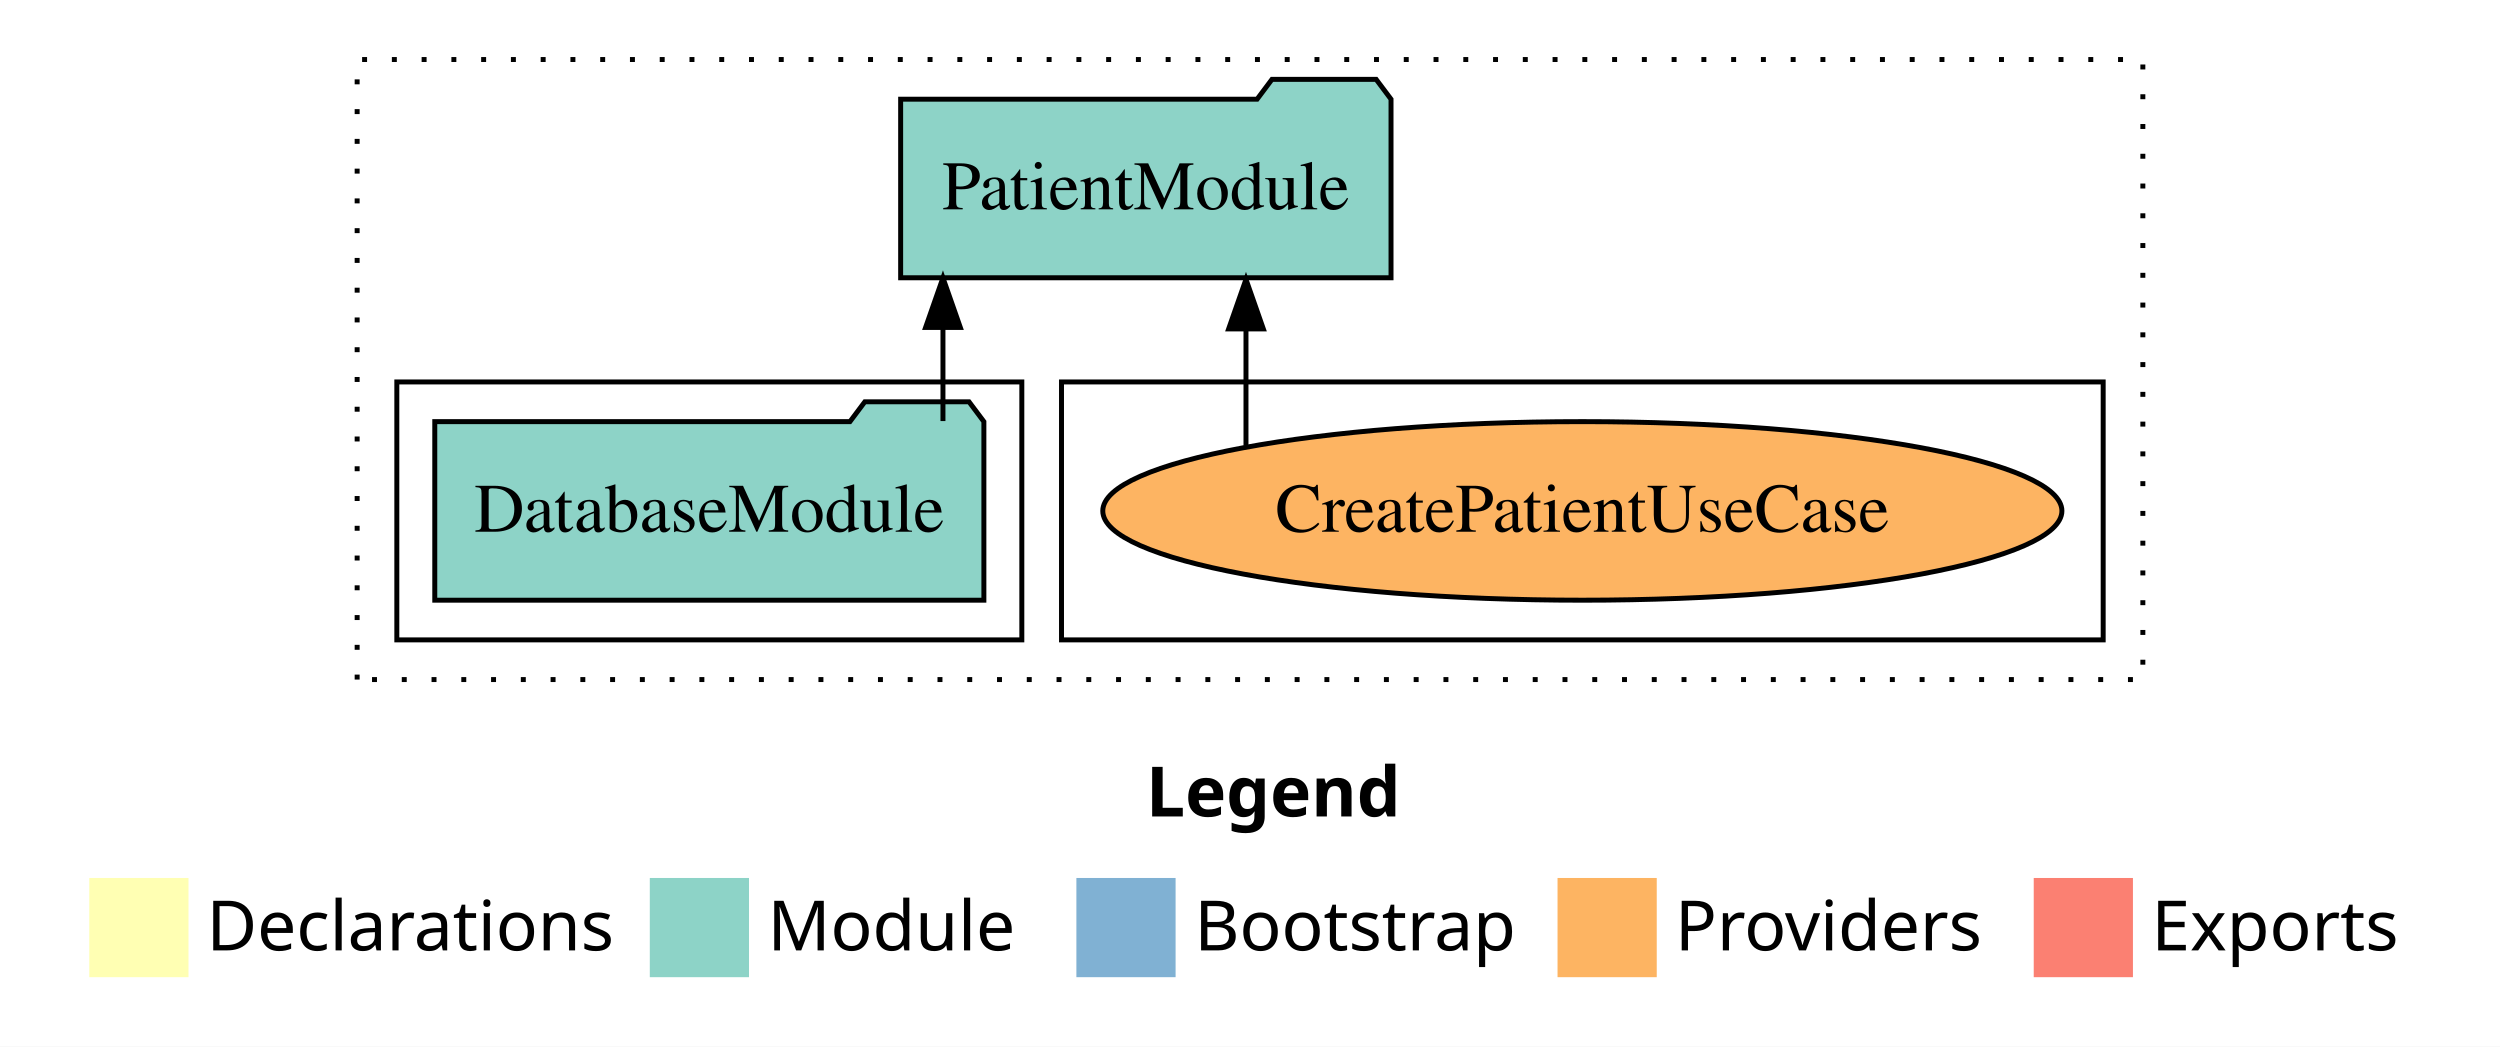
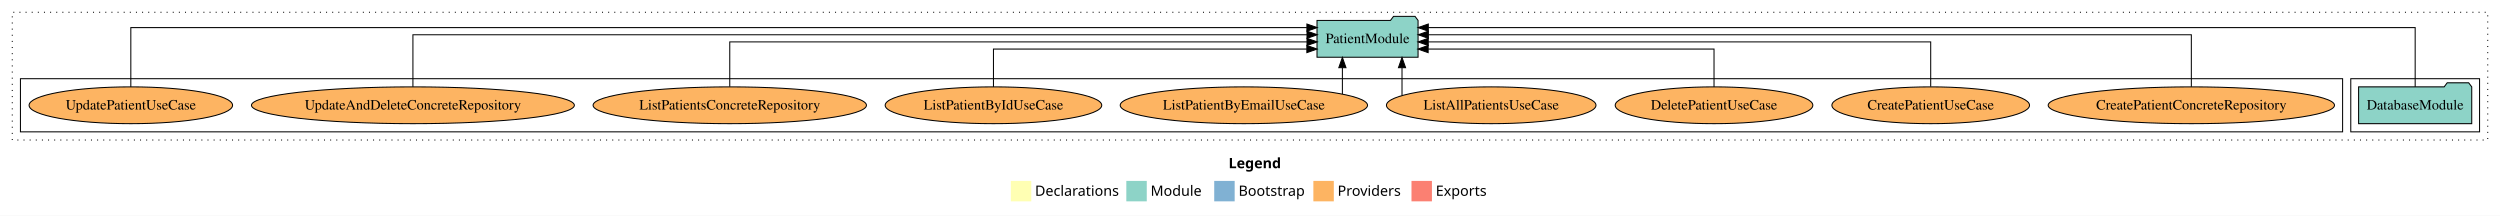
- <svg xmlns="http://www.w3.org/2000/svg" width="504pt" height="211pt" viewBox="0.00 0.00 504.00 211.00">
+ <svg xmlns="http://www.w3.org/2000/svg" width="2446pt" height="211pt" viewBox="0.00 0.00 2446.00 211.00">
  <g id="graph0" class="graph" transform="scale(1 1) rotate(0) translate(4 207)">
-     <polygon fill="white" stroke="transparent" points="-4,4 -4,-207 500,-207 500,4 -4,4" />
-     <text text-anchor="start" x="227.01" y="-42.4" font-family="Times-12" font-weight="bold" font-size="14.00">Legend</text>
-     <polygon fill="#ffffb3" stroke="transparent" points="14,-10 14,-30 34,-30 34,-10 14,-10" />
-     <text text-anchor="start" x="37.63" y="-15.4" font-family="Times-12" font-size="14.00">  Declarations</text>
-     <polygon fill="#8dd3c7" stroke="transparent" points="127,-10 127,-30 147,-30 147,-10 127,-10" />
-     <text text-anchor="start" x="150.73" y="-15.4" font-family="Times-12" font-size="14.00">  Module</text>
-     <polygon fill="#80b1d3" stroke="transparent" points="213,-10 213,-30 233,-30 233,-10 213,-10" />
-     <text text-anchor="start" x="236.78" y="-15.4" font-family="Times-12" font-size="14.00">  Bootstrap</text>
-     <polygon fill="#fdb462" stroke="transparent" points="310,-10 310,-30 330,-30 330,-10 310,-10" />
-     <text text-anchor="start" x="333.67" y="-15.4" font-family="Times-12" font-size="14.00">  Providers</text>
-     <polygon fill="#fb8072" stroke="transparent" points="406,-10 406,-30 426,-30 426,-10 406,-10" />
-     <text text-anchor="start" x="429.73" y="-15.4" font-family="Times-12" font-size="14.00">  Exports</text>
+     <polygon fill="white" stroke="transparent" points="-4,4 -4,-207 2442,-207 2442,4 -4,4" />
+     <text text-anchor="start" x="1198.01" y="-42.4" font-family="Times-12" font-weight="bold" font-size="14.00">Legend</text>
+     <polygon fill="#ffffb3" stroke="transparent" points="985,-10 985,-30 1005,-30 1005,-10 985,-10" />
+     <text text-anchor="start" x="1008.63" y="-15.4" font-family="Times-12" font-size="14.00">  Declarations</text>
+     <polygon fill="#8dd3c7" stroke="transparent" points="1098,-10 1098,-30 1118,-30 1118,-10 1098,-10" />
+     <text text-anchor="start" x="1121.73" y="-15.4" font-family="Times-12" font-size="14.00">  Module</text>
+     <polygon fill="#80b1d3" stroke="transparent" points="1184,-10 1184,-30 1204,-30 1204,-10 1184,-10" />
+     <text text-anchor="start" x="1207.78" y="-15.4" font-family="Times-12" font-size="14.00">  Bootstrap</text>
+     <polygon fill="#fdb462" stroke="transparent" points="1281,-10 1281,-30 1301,-30 1301,-10 1281,-10" />
+     <text text-anchor="start" x="1304.67" y="-15.4" font-family="Times-12" font-size="14.00">  Providers</text>
+     <polygon fill="#fb8072" stroke="transparent" points="1377,-10 1377,-30 1397,-30 1397,-10 1377,-10" />
+     <text text-anchor="start" x="1400.73" y="-15.4" font-family="Times-12" font-size="14.00">  Exports</text>
    <g id="clust1" class="cluster">
-       <polygon fill="none" stroke="black" stroke-dasharray="1,5" points="68,-70 68,-195 428,-195 428,-70 68,-70" />
+       <polygon fill="none" stroke="black" stroke-dasharray="1,5" points="8,-70 8,-195 2430,-195 2430,-70 8,-70" />
+     </g>
+     <g id="clust3" class="cluster">
+       <polygon fill="none" stroke="black" points="2296,-78 2296,-130 2422,-130 2422,-78 2296,-78" />
    </g>
    <g id="clust6" class="cluster">
-       <polygon fill="none" stroke="black" points="210,-78 210,-130 420,-130 420,-78 210,-78" />
-     </g>
-     <g id="clust3" class="cluster">
-       <polygon fill="none" stroke="black" points="76,-78 76,-130 202,-130 202,-78 76,-78" />
+       <polygon fill="none" stroke="black" points="16,-78 16,-130 2288,-130 2288,-78 16,-78" />
    </g>
    <g id="node1" class="node">
-       <polygon fill="#8dd3c7" stroke="black" points="194.35,-122 191.35,-126 170.35,-126 167.35,-122 83.65,-122 83.65,-86 194.35,-86 194.35,-122" />
-       <text text-anchor="middle" x="139" y="-99.8" font-family="Times,serif" font-size="14.00">DatabaseModule</text>
+       <polygon fill="#8dd3c7" stroke="black" points="2414.35,-122 2411.35,-126 2390.35,-126 2387.35,-122 2303.65,-122 2303.65,-86 2414.35,-86 2414.35,-122" />
+       <text text-anchor="middle" x="2359" y="-99.8" font-family="Times,serif" font-size="14.00">DatabaseModule</text>
    </g>
    <g id="node2" class="node">
-       <polygon fill="#8dd3c7" stroke="black" points="276.43,-187 273.43,-191 252.43,-191 249.43,-187 177.57,-187 177.57,-151 276.43,-151 276.43,-187" />
-       <text text-anchor="middle" x="227" y="-164.8" font-family="Times,serif" font-size="14.00">PatientModule</text>
+       <polygon fill="#8dd3c7" stroke="black" points="1383.43,-187 1380.43,-191 1359.43,-191 1356.43,-187 1284.57,-187 1284.57,-151 1383.43,-151 1383.43,-187" />
+       <text text-anchor="middle" x="1334" y="-164.8" font-family="Times,serif" font-size="14.00">PatientModule</text>
    </g>
    <g id="edge1" class="edge">
-       <path fill="none" stroke="black" d="M186.1,-122.11C186.1,-122.11 186.1,-140.99 186.1,-140.99" />
-       <polygon fill="black" stroke="black" points="182.6,-140.99 186.1,-150.99 189.6,-140.99 182.6,-140.99" />
+       <path fill="none" stroke="black" d="M2359,-122.01C2359,-144.49 2359,-180 2359,-180 2359,-180 1393.44,-180 1393.44,-180" />
+       <polygon fill="black" stroke="black" points="1393.44,-176.5 1383.44,-180 1393.44,-183.5 1393.44,-176.5" />
    </g>
    <g id="node3" class="node">
-       <ellipse fill="#fdb462" stroke="black" cx="315" cy="-104" rx="96.68" ry="18" />
-       <text text-anchor="middle" x="315" y="-99.8" font-family="Times,serif" font-size="14.00">CreatePatientUseCase</text>
+       <ellipse fill="#fdb462" stroke="black" cx="2140" cy="-104" rx="140.08" ry="18" />
+       <text text-anchor="middle" x="2140" y="-99.8" font-family="Times,serif" font-size="14.00">CreatePatientConcreteRepository</text>
    </g>
    <g id="edge2" class="edge">
-       <path fill="none" stroke="black" d="M247.19,-117.15C247.19,-117.15 247.19,-140.69 247.19,-140.69" />
-       <polygon fill="black" stroke="black" points="243.69,-140.69 247.19,-150.69 250.69,-140.69 243.69,-140.69" />
+       <path fill="none" stroke="black" d="M2140,-122.13C2140,-142.57 2140,-173 2140,-173 2140,-173 1393.51,-173 1393.51,-173" />
+       <polygon fill="black" stroke="black" points="1393.51,-169.5 1383.51,-173 1393.51,-176.5 1393.51,-169.5" />
+     </g>
+     <g id="node4" class="node">
+       <ellipse fill="#fdb462" stroke="black" cx="1885" cy="-104" rx="96.68" ry="18" />
+       <text text-anchor="middle" x="1885" y="-99.8" font-family="Times,serif" font-size="14.00">CreatePatientUseCase</text>
+     </g>
+     <g id="edge3" class="edge">
+       <path fill="none" stroke="black" d="M1885,-122.27C1885,-140.56 1885,-166 1885,-166 1885,-166 1393.38,-166 1393.38,-166" />
+       <polygon fill="black" stroke="black" points="1393.38,-162.5 1383.38,-166 1393.38,-169.5 1393.38,-162.5" />
+     </g>
+     <g id="node5" class="node">
+       <ellipse fill="#fdb462" stroke="black" cx="1673" cy="-104" rx="96.68" ry="18" />
+       <text text-anchor="middle" x="1673" y="-99.8" font-family="Times,serif" font-size="14.00">DeletePatientUseCase</text>
+     </g>
+     <g id="edge4" class="edge">
+       <path fill="none" stroke="black" d="M1673,-122.01C1673,-138.05 1673,-159 1673,-159 1673,-159 1393.29,-159 1393.29,-159" />
+       <polygon fill="black" stroke="black" points="1393.29,-155.5 1383.29,-159 1393.29,-162.5 1393.29,-155.5" />
+     </g>
+     <g id="node6" class="node">
+       <ellipse fill="#fdb462" stroke="black" cx="1455" cy="-104" rx="102.51" ry="18" />
+       <text text-anchor="middle" x="1455" y="-99.8" font-family="Times,serif" font-size="14.00">ListAllPatientsUseCase</text>
+     </g>
+     <g id="edge5" class="edge">
+       <path fill="none" stroke="black" d="M1367.73,-113.59C1367.73,-113.59 1367.73,-140.75 1367.73,-140.75" />
+       <polygon fill="black" stroke="black" points="1364.23,-140.75 1367.73,-150.75 1371.23,-140.75 1364.23,-140.75" />
+     </g>
+     <g id="node7" class="node">
+       <ellipse fill="#fdb462" stroke="black" cx="1213" cy="-104" rx="120.99" ry="18" />
+       <text text-anchor="middle" x="1213" y="-99.8" font-family="Times,serif" font-size="14.00">ListPatientByEmailUseCase</text>
+     </g>
+     <g id="edge6" class="edge">
+       <path fill="none" stroke="black" d="M1309.39,-115.03C1309.39,-115.03 1309.39,-140.78 1309.39,-140.78" />
+       <polygon fill="black" stroke="black" points="1305.89,-140.78 1309.39,-150.78 1312.89,-140.78 1305.89,-140.78" />
+     </g>
+     <g id="node8" class="node">
+       <ellipse fill="#fdb462" stroke="black" cx="968" cy="-104" rx="105.95" ry="18" />
+       <text text-anchor="middle" x="968" y="-99.8" font-family="Times,serif" font-size="14.00">ListPatientByIdUseCase</text>
+     </g>
+     <g id="edge7" class="edge">
+       <path fill="none" stroke="black" d="M968,-122.01C968,-138.05 968,-159 968,-159 968,-159 1274.64,-159 1274.64,-159" />
+       <polygon fill="black" stroke="black" points="1274.64,-162.5 1284.64,-159 1274.64,-155.5 1274.64,-162.5" />
+     </g>
+     <g id="node9" class="node">
+       <ellipse fill="#fdb462" stroke="black" cx="710" cy="-104" rx="133.74" ry="18" />
+       <text text-anchor="middle" x="710" y="-99.8" font-family="Times,serif" font-size="14.00">ListPatientsConcreteRepository</text>
+     </g>
+     <g id="edge8" class="edge">
+       <path fill="none" stroke="black" d="M710,-122.27C710,-140.56 710,-166 710,-166 710,-166 1274.78,-166 1274.78,-166" />
+       <polygon fill="black" stroke="black" points="1274.78,-169.5 1284.78,-166 1274.78,-162.5 1274.78,-169.5" />
+     </g>
+     <g id="node10" class="node">
+       <ellipse fill="#fdb462" stroke="black" cx="400" cy="-104" rx="157.97" ry="18" />
+       <text text-anchor="middle" x="400" y="-99.8" font-family="Times,serif" font-size="14.00">UpdateAndDeleteConcreteRepository</text>
+     </g>
+     <g id="edge9" class="edge">
+       <path fill="none" stroke="black" d="M400,-122.13C400,-142.57 400,-173 400,-173 400,-173 1274.77,-173 1274.77,-173" />
+       <polygon fill="black" stroke="black" points="1274.77,-176.5 1284.77,-173 1274.77,-169.5 1274.77,-176.5" />
+     </g>
+     <g id="node11" class="node">
+       <ellipse fill="#fdb462" stroke="black" cx="124" cy="-104" rx="99.55" ry="18" />
+       <text text-anchor="middle" x="124" y="-99.8" font-family="Times,serif" font-size="14.00">UpdatePatientUseCase</text>
+     </g>
+     <g id="edge10" class="edge">
+       <path fill="none" stroke="black" d="M124,-122.01C124,-144.49 124,-180 124,-180 124,-180 1274.69,-180 1274.69,-180" />
+       <polygon fill="black" stroke="black" points="1274.69,-183.5 1284.69,-180 1274.69,-176.5 1274.69,-183.5" />
    </g>
  </g>
</svg>
